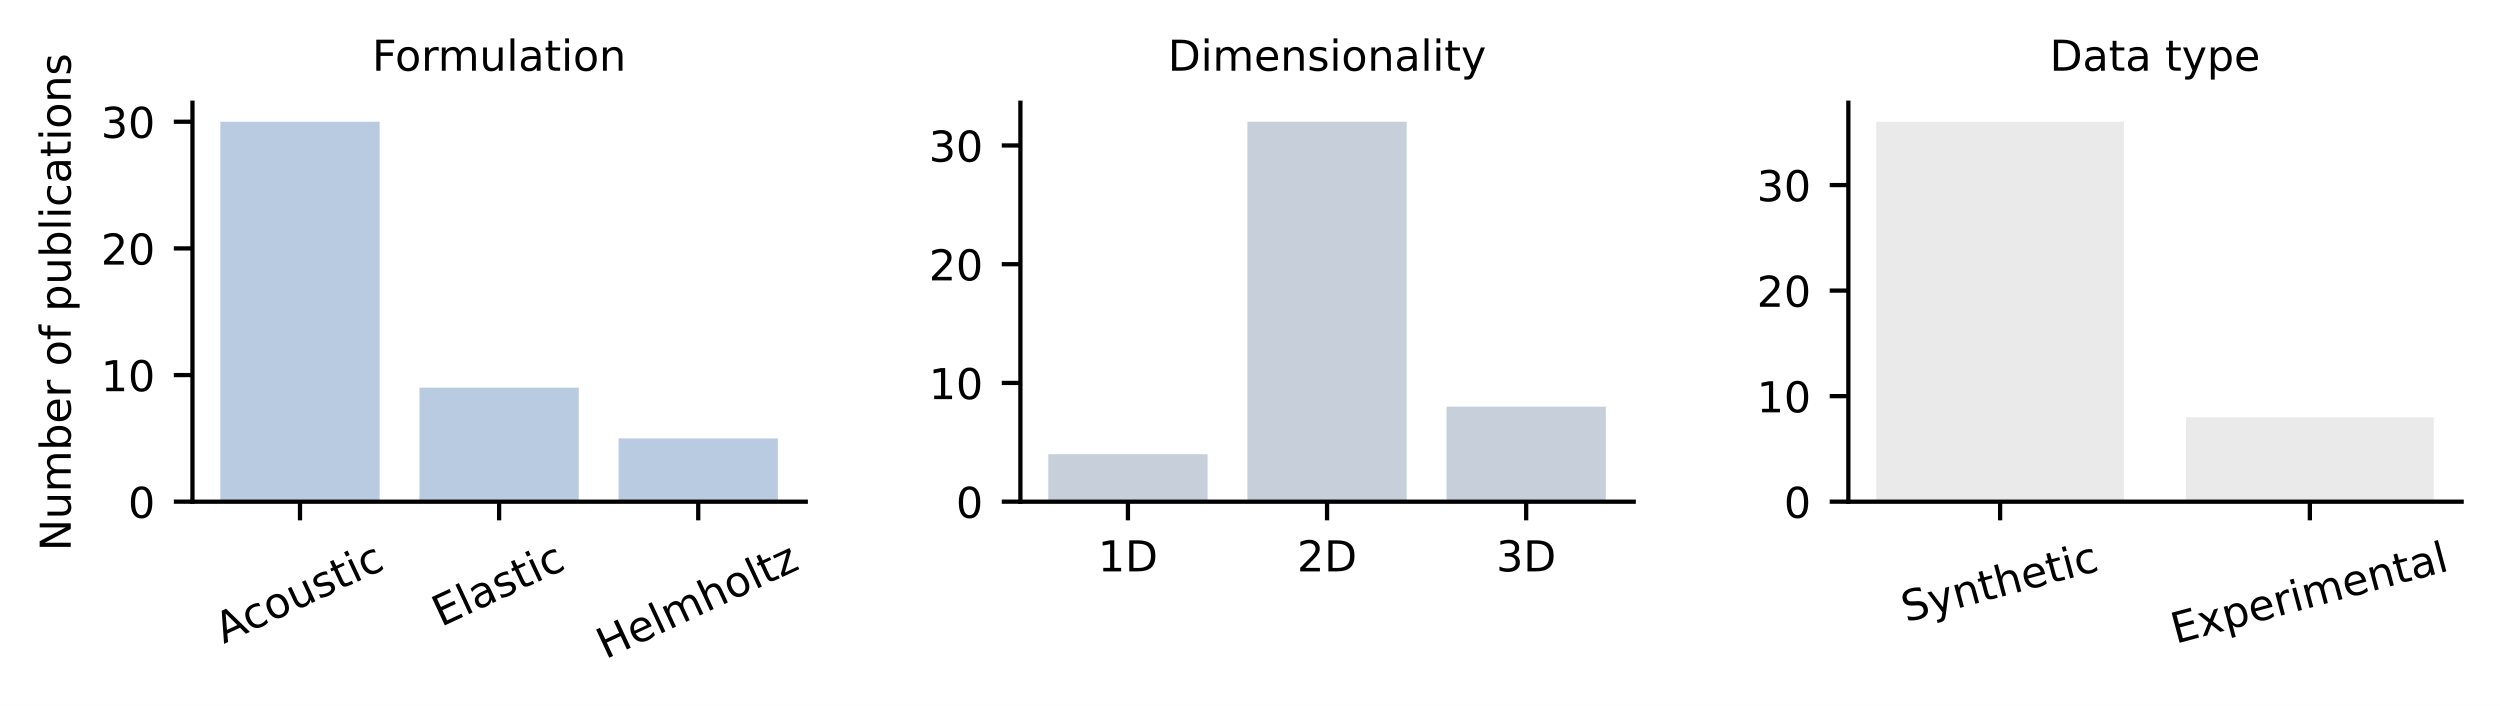
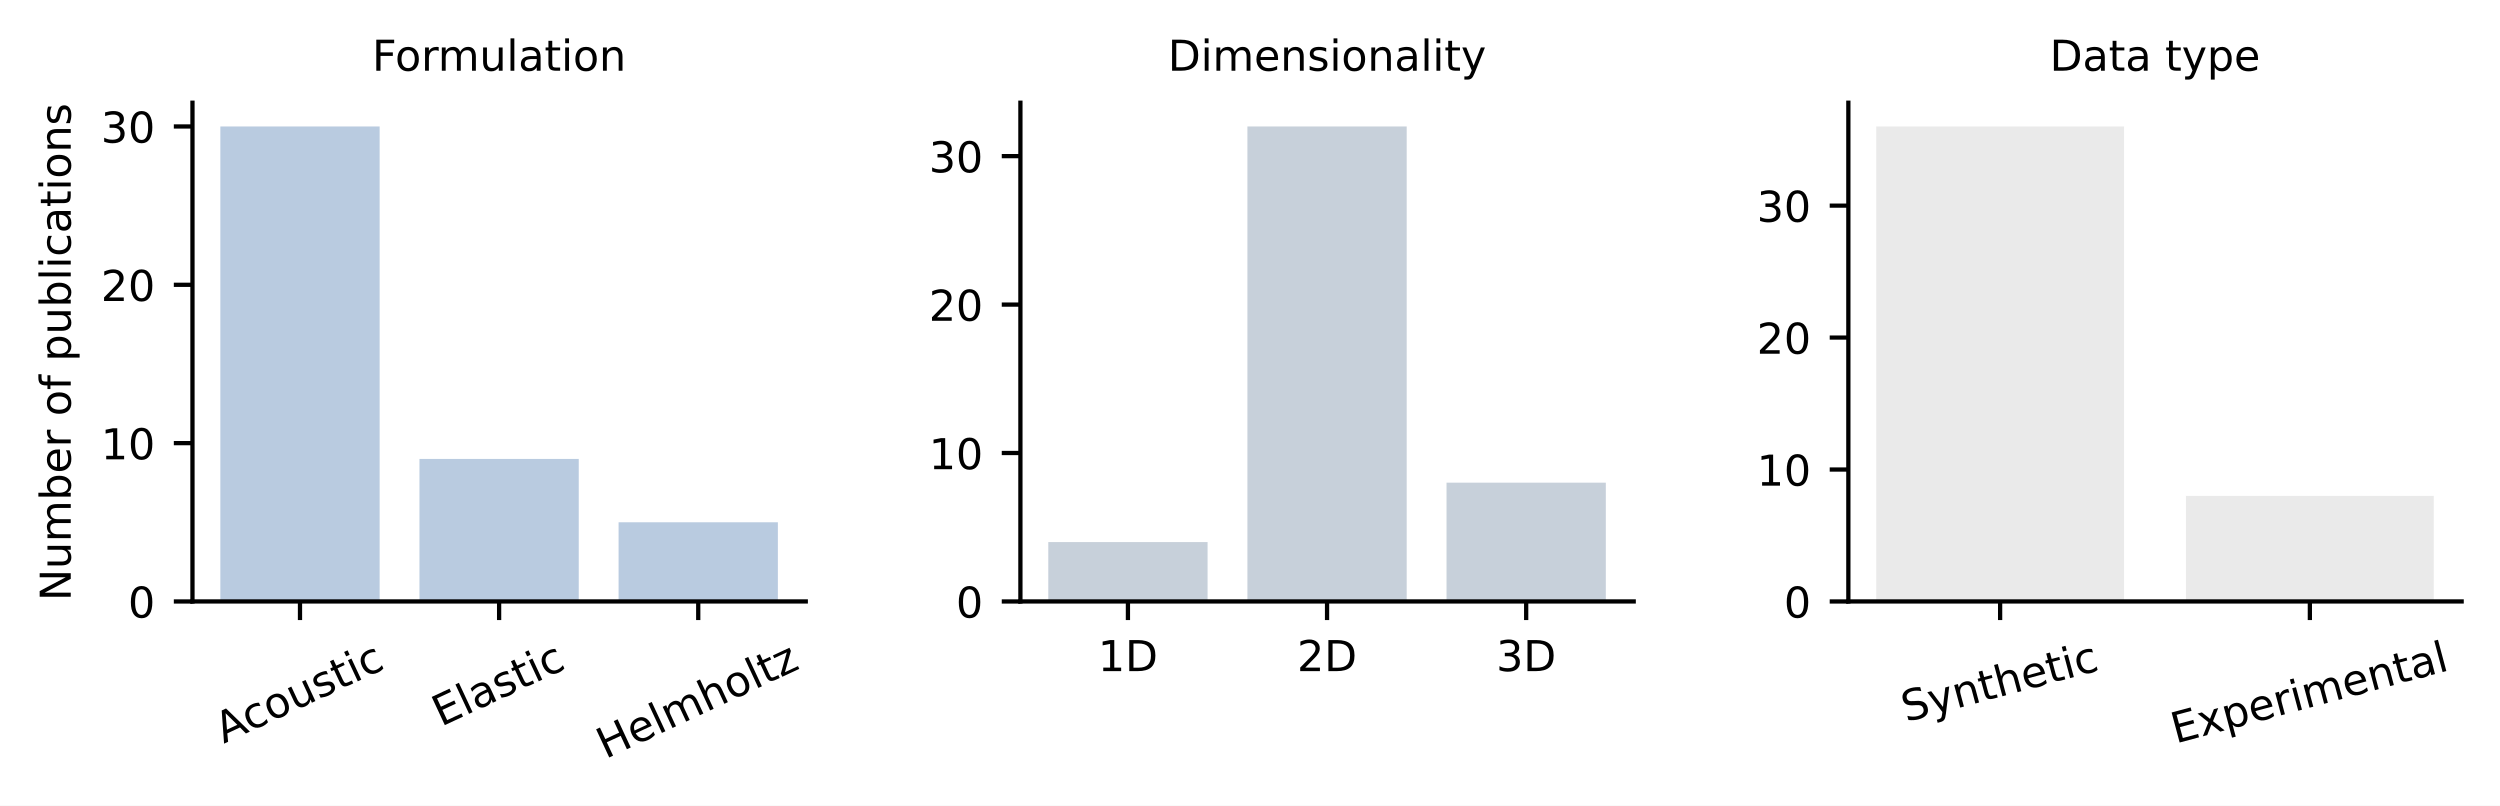
- <svg xmlns="http://www.w3.org/2000/svg" xmlns:xlink="http://www.w3.org/1999/xlink" width="469.202pt" height="132.482pt" viewBox="0 0 469.202 132.482" version="1.1">
+ <svg xmlns="http://www.w3.org/2000/svg" xmlns:xlink="http://www.w3.org/1999/xlink" width="469.202pt" height="151.202pt" viewBox="0 0 469.202 151.202" version="1.1">
  <defs>
    <style type="text/css">*{stroke-linejoin: round; stroke-linecap: butt}</style>
  </defs>
  <g id="figure_1">
    <g id="patch_1">
-       <path d="M 0 132.482  L 469.202 132.482  L 469.202 0  L 0 0  z " style="fill: #ffffff" />
+       <path d="M 0 151.202  L 469.202 151.202  L 469.202 0  L 0 0  z " style="fill: #ffffff" />
    </g>
    <g id="axes_1">
      <g id="patch_2">
-         <path d="M 36.123 94.159  L 151.225 94.159  L 151.225 19.279  L 36.123 19.279  z " style="fill: #ffffff" />
+         <path d="M 36.123 112.879  L 151.225 112.879  L 151.225 19.279  L 36.123 19.279  z " style="fill: #ffffff" />
      </g>
      <g id="patch_3">
-         <path d="M 41.354 94.159  L 71.251 94.159  L 71.251 22.844  L 41.354 22.844  z " clip-path="url(#p890306f10f)" style="fill: #b9cbe0" />
+         <path d="M 41.354 112.879  L 71.251 112.879  L 71.251 23.736  L 41.354 23.736  z " clip-path="url(#pb7378607f6)" style="fill: #b9cbe0" />
      </g>
      <g id="patch_4">
-         <path d="M 78.725 94.159  L 108.622 94.159  L 108.622 72.764  L 78.725 72.764  z " clip-path="url(#p890306f10f)" style="fill: #b9cbe0" />
+         <path d="M 78.725 112.879  L 108.622 112.879  L 108.622 86.136  L 78.725 86.136  z " clip-path="url(#pb7378607f6)" style="fill: #b9cbe0" />
      </g>
      <g id="patch_5">
-         <path d="M 116.096 94.159  L 145.993 94.159  L 145.993 82.273  L 116.096 82.273  z " clip-path="url(#p890306f10f)" style="fill: #b9cbe0" />
+         <path d="M 116.096 112.879  L 145.993 112.879  L 145.993 98.022  L 116.096 98.022  z " clip-path="url(#pb7378607f6)" style="fill: #b9cbe0" />
      </g>
      <g id="matplotlib.axis_1">
        <g id="xtick_1">
          <g id="line2d_1">
            <defs>
-               <path id="m2c7da9769e" d="M 0 0  L 0 3.5  " style="stroke: #000000; stroke-width: 0.8" />
+               <path id="m9fd5620f9b" d="M 0 0  L 0 3.5  " style="stroke: #000000; stroke-width: 0.8" />
            </defs>
            <g>
-               <use xlink:href="#m2c7da9769e" x="56.303" y="94.159" style="stroke: #000000; stroke-width: 0.8" />
+               <use xlink:href="#m9fd5620f9b" x="56.303" y="112.879" style="stroke: #000000; stroke-width: 0.8" />
            </g>
          </g>
          <g id="text_1">
-             <g transform="translate(42.00017 120.8769) rotate(-25) scale(0.08 -0.08)">
+             <g transform="translate(42.00017 139.5969) rotate(-25) scale(0.08 -0.08)">
              <defs>
                <path id="DejaVuSans-41" d="M 2188 4044  L 1331 1722  L 3047 1722  L 2188 4044  z M 1831 4666  L 2547 4666  L 4325 0  L 3669 0  L 3244 1197  L 1141 1197  L 716 0  L 50 0  L 1831 4666  z " transform="scale(0.015625)" />
                <path id="DejaVuSans-63" d="M 3122 3366  L 3122 2828  Q 2878 2963 2633 3030  Q 2388 3097 2138 3097  Q 1578 3097 1268 2742  Q 959 2388 959 1747  Q 959 1106 1268 751  Q 1578 397 2138 397  Q 2388 397 2633 464  Q 2878 531 3122 666  L 3122 134  Q 2881 22 2623 -34  Q 2366 -91 2075 -91  Q 1284 -91 818 406  Q 353 903 353 1747  Q 353 2603 823 3093  Q 1294 3584 2113 3584  Q 2378 3584 2631 3529  Q 2884 3475 3122 3366  z " transform="scale(0.015625)" />
                <path id="DejaVuSans-6f" d="M 1959 3097  Q 1497 3097 1228 2736  Q 959 2375 959 1747  Q 959 1119 1226 758  Q 1494 397 1959 397  Q 2419 397 2687 759  Q 2956 1122 2956 1747  Q 2956 2369 2687 2733  Q 2419 3097 1959 3097  z M 1959 3584  Q 2709 3584 3137 3096  Q 3566 2609 3566 1747  Q 3566 888 3137 398  Q 2709 -91 1959 -91  Q 1206 -91 779 398  Q 353 888 353 1747  Q 353 2609 779 3096  Q 1206 3584 1959 3584  z " transform="scale(0.015625)" />
                <path id="DejaVuSans-75" d="M 544 1381  L 544 3500  L 1119 3500  L 1119 1403  Q 1119 906 1312 657  Q 1506 409 1894 409  Q 2359 409 2629 706  Q 2900 1003 2900 1516  L 2900 3500  L 3475 3500  L 3475 0  L 2900 0  L 2900 538  Q 2691 219 2414 64  Q 2138 -91 1772 -91  Q 1169 -91 856 284  Q 544 659 544 1381  z M 1991 3584  L 1991 3584  z " transform="scale(0.015625)" />
                <path id="DejaVuSans-73" d="M 2834 3397  L 2834 2853  Q 2591 2978 2328 3040  Q 2066 3103 1784 3103  Q 1356 3103 1142 2972  Q 928 2841 928 2578  Q 928 2378 1081 2264  Q 1234 2150 1697 2047  L 1894 2003  Q 2506 1872 2764 1633  Q 3022 1394 3022 966  Q 3022 478 2636 193  Q 2250 -91 1575 -91  Q 1294 -91 989 -36  Q 684 19 347 128  L 347 722  Q 666 556 975 473  Q 1284 391 1588 391  Q 1994 391 2212 530  Q 2431 669 2431 922  Q 2431 1156 2273 1281  Q 2116 1406 1581 1522  L 1381 1569  Q 847 1681 609 1914  Q 372 2147 372 2553  Q 372 3047 722 3315  Q 1072 3584 1716 3584  Q 2034 3584 2315 3537  Q 2597 3491 2834 3397  z " transform="scale(0.015625)" />
                <path id="DejaVuSans-74" d="M 1172 4494  L 1172 3500  L 2356 3500  L 2356 3053  L 1172 3053  L 1172 1153  Q 1172 725 1289 603  Q 1406 481 1766 481  L 2356 481  L 2356 0  L 1766 0  Q 1100 0 847 248  Q 594 497 594 1153  L 594 3053  L 172 3053  L 172 3500  L 594 3500  L 594 4494  L 1172 4494  z " transform="scale(0.015625)" />
                <path id="DejaVuSans-69" d="M 603 3500  L 1178 3500  L 1178 0  L 603 0  L 603 3500  z M 603 4863  L 1178 4863  L 1178 4134  L 603 4134  L 603 4863  z " transform="scale(0.015625)" />
              </defs>
              <use xlink:href="#DejaVuSans-41" />
              <use xlink:href="#DejaVuSans-63" x="66.658" />
              <use xlink:href="#DejaVuSans-6f" x="121.639" />
              <use xlink:href="#DejaVuSans-75" x="182.82" />
              <use xlink:href="#DejaVuSans-73" x="246.199" />
              <use xlink:href="#DejaVuSans-74" x="298.299" />
              <use xlink:href="#DejaVuSans-69" x="337.508" />
              <use xlink:href="#DejaVuSans-63" x="365.291" />
            </g>
          </g>
        </g>
        <g id="xtick_2">
          <g id="line2d_2">
            <g>
-               <use xlink:href="#m2c7da9769e" x="93.674" y="94.159" style="stroke: #000000; stroke-width: 0.8" />
+               <use xlink:href="#m9fd5620f9b" x="93.674" y="112.879" style="stroke: #000000; stroke-width: 0.8" />
            </g>
          </g>
          <g id="text_2">
-             <g transform="translate(82.7772 117.7004) rotate(-25) scale(0.08 -0.08)">
+             <g transform="translate(82.7772 136.4204) rotate(-25) scale(0.08 -0.08)">
              <defs>
                <path id="DejaVuSans-45" d="M 628 4666  L 3578 4666  L 3578 4134  L 1259 4134  L 1259 2753  L 3481 2753  L 3481 2222  L 1259 2222  L 1259 531  L 3634 531  L 3634 0  L 628 0  L 628 4666  z " transform="scale(0.015625)" />
                <path id="DejaVuSans-6c" d="M 603 4863  L 1178 4863  L 1178 0  L 603 0  L 603 4863  z " transform="scale(0.015625)" />
                <path id="DejaVuSans-61" d="M 2194 1759  Q 1497 1759 1228 1600  Q 959 1441 959 1056  Q 959 750 1161 570  Q 1363 391 1709 391  Q 2188 391 2477 730  Q 2766 1069 2766 1631  L 2766 1759  L 2194 1759  z M 3341 1997  L 3341 0  L 2766 0  L 2766 531  Q 2569 213 2275 61  Q 1981 -91 1556 -91  Q 1019 -91 701 211  Q 384 513 384 1019  Q 384 1609 779 1909  Q 1175 2209 1959 2209  L 2766 2209  L 2766 2266  Q 2766 2663 2505 2880  Q 2244 3097 1772 3097  Q 1472 3097 1187 3025  Q 903 2953 641 2809  L 641 3341  Q 956 3463 1253 3523  Q 1550 3584 1831 3584  Q 2591 3584 2966 3190  Q 3341 2797 3341 1997  z " transform="scale(0.015625)" />
              </defs>
              <use xlink:href="#DejaVuSans-45" />
              <use xlink:href="#DejaVuSans-6c" x="63.184" />
              <use xlink:href="#DejaVuSans-61" x="90.967" />
              <use xlink:href="#DejaVuSans-73" x="152.246" />
              <use xlink:href="#DejaVuSans-74" x="204.346" />
              <use xlink:href="#DejaVuSans-69" x="243.555" />
              <use xlink:href="#DejaVuSans-63" x="271.338" />
            </g>
          </g>
        </g>
        <g id="xtick_3">
          <g id="line2d_3">
            <g>
-               <use xlink:href="#m2c7da9769e" x="131.045" y="94.159" style="stroke: #000000; stroke-width: 0.8" />
+               <use xlink:href="#m9fd5620f9b" x="131.045" y="112.879" style="stroke: #000000; stroke-width: 0.8" />
            </g>
          </g>
          <g id="text_3">
-             <g transform="translate(113.6358 123.774) rotate(-25) scale(0.08 -0.08)">
+             <g transform="translate(113.6358 142.494) rotate(-25) scale(0.08 -0.08)">
              <defs>
                <path id="DejaVuSans-48" d="M 628 4666  L 1259 4666  L 1259 2753  L 3553 2753  L 3553 4666  L 4184 4666  L 4184 0  L 3553 0  L 3553 2222  L 1259 2222  L 1259 0  L 628 0  L 628 4666  z " transform="scale(0.015625)" />
                <path id="DejaVuSans-65" d="M 3597 1894  L 3597 1613  L 953 1613  Q 991 1019 1311 708  Q 1631 397 2203 397  Q 2534 397 2845 478  Q 3156 559 3463 722  L 3463 178  Q 3153 47 2828 -22  Q 2503 -91 2169 -91  Q 1331 -91 842 396  Q 353 884 353 1716  Q 353 2575 817 3079  Q 1281 3584 2069 3584  Q 2775 3584 3186 3129  Q 3597 2675 3597 1894  z M 3022 2063  Q 3016 2534 2758 2815  Q 2500 3097 2075 3097  Q 1594 3097 1305 2825  Q 1016 2553 972 2059  L 3022 2063  z " transform="scale(0.015625)" />
                <path id="DejaVuSans-6d" d="M 3328 2828  Q 3544 3216 3844 3400  Q 4144 3584 4550 3584  Q 5097 3584 5394 3201  Q 5691 2819 5691 2113  L 5691 0  L 5113 0  L 5113 2094  Q 5113 2597 4934 2840  Q 4756 3084 4391 3084  Q 3944 3084 3684 2787  Q 3425 2491 3425 1978  L 3425 0  L 2847 0  L 2847 2094  Q 2847 2600 2669 2842  Q 2491 3084 2119 3084  Q 1678 3084 1418 2786  Q 1159 2488 1159 1978  L 1159 0  L 581 0  L 581 3500  L 1159 3500  L 1159 2956  Q 1356 3278 1631 3431  Q 1906 3584 2284 3584  Q 2666 3584 2933 3390  Q 3200 3197 3328 2828  z " transform="scale(0.015625)" />
                <path id="DejaVuSans-68" d="M 3513 2113  L 3513 0  L 2938 0  L 2938 2094  Q 2938 2591 2744 2837  Q 2550 3084 2163 3084  Q 1697 3084 1428 2787  Q 1159 2491 1159 1978  L 1159 0  L 581 0  L 581 4863  L 1159 4863  L 1159 2956  Q 1366 3272 1645 3428  Q 1925 3584 2291 3584  Q 2894 3584 3203 3211  Q 3513 2838 3513 2113  z " transform="scale(0.015625)" />
                <path id="DejaVuSans-7a" d="M 353 3500  L 3084 3500  L 3084 2975  L 922 459  L 3084 459  L 3084 0  L 275 0  L 275 525  L 2438 3041  L 353 3041  L 353 3500  z " transform="scale(0.015625)" />
              </defs>
              <use xlink:href="#DejaVuSans-48" />
              <use xlink:href="#DejaVuSans-65" x="75.195" />
              <use xlink:href="#DejaVuSans-6c" x="136.719" />
              <use xlink:href="#DejaVuSans-6d" x="164.502" />
              <use xlink:href="#DejaVuSans-68" x="261.914" />
              <use xlink:href="#DejaVuSans-6f" x="325.293" />
              <use xlink:href="#DejaVuSans-6c" x="386.475" />
              <use xlink:href="#DejaVuSans-74" x="414.258" />
              <use xlink:href="#DejaVuSans-7a" x="453.467" />
            </g>
          </g>
        </g>
      </g>
      <g id="matplotlib.axis_2">
        <g id="ytick_1">
          <g id="line2d_4">
            <defs>
-               <path id="m9e82c17646" d="M 0 0  L -3.5 0  " style="stroke: #000000; stroke-width: 0.8" />
+               <path id="md058849a60" d="M 0 0  L -3.5 0  " style="stroke: #000000; stroke-width: 0.8" />
            </defs>
            <g>
-               <use xlink:href="#m9e82c17646" x="36.123" y="94.159" style="stroke: #000000; stroke-width: 0.8" />
+               <use xlink:href="#md058849a60" x="36.123" y="112.879" style="stroke: #000000; stroke-width: 0.8" />
            </g>
          </g>
          <g id="text_4">
-             <g transform="translate(24.0325 97.19813) scale(0.08 -0.08)">
+             <g transform="translate(24.0325 115.9181) scale(0.08 -0.08)">
              <defs>
                <path id="DejaVuSans-30" d="M 2034 4250  Q 1547 4250 1301 3770  Q 1056 3291 1056 2328  Q 1056 1369 1301 889  Q 1547 409 2034 409  Q 2525 409 2770 889  Q 3016 1369 3016 2328  Q 3016 3291 2770 3770  Q 2525 4250 2034 4250  z M 2034 4750  Q 2819 4750 3233 4129  Q 3647 3509 3647 2328  Q 3647 1150 3233 529  Q 2819 -91 2034 -91  Q 1250 -91 836 529  Q 422 1150 422 2328  Q 422 3509 836 4129  Q 1250 4750 2034 4750  z " transform="scale(0.015625)" />
              </defs>
              <use xlink:href="#DejaVuSans-30" />
            </g>
          </g>
        </g>
        <g id="ytick_2">
          <g id="line2d_5">
            <g>
-               <use xlink:href="#m9e82c17646" x="36.123" y="70.387" style="stroke: #000000; stroke-width: 0.8" />
+               <use xlink:href="#md058849a60" x="36.123" y="83.164" style="stroke: #000000; stroke-width: 0.8" />
            </g>
          </g>
          <g id="text_5">
-             <g transform="translate(18.9425 73.4267) scale(0.08 -0.08)">
+             <g transform="translate(18.9425 86.20384) scale(0.08 -0.08)">
              <defs>
                <path id="DejaVuSans-31" d="M 794 531  L 1825 531  L 1825 4091  L 703 3866  L 703 4441  L 1819 4666  L 2450 4666  L 2450 531  L 3481 531  L 3481 0  L 794 0  L 794 531  z " transform="scale(0.015625)" />
              </defs>
              <use xlink:href="#DejaVuSans-31" />
              <use xlink:href="#DejaVuSans-30" x="63.623" />
            </g>
          </g>
        </g>
        <g id="ytick_3">
          <g id="line2d_6">
            <g>
-               <use xlink:href="#m9e82c17646" x="36.123" y="46.616" style="stroke: #000000; stroke-width: 0.8" />
+               <use xlink:href="#md058849a60" x="36.123" y="53.45" style="stroke: #000000; stroke-width: 0.8" />
            </g>
          </g>
          <g id="text_6">
-             <g transform="translate(18.9425 49.65527) scale(0.08 -0.08)">
+             <g transform="translate(18.9425 56.48955) scale(0.08 -0.08)">
              <defs>
                <path id="DejaVuSans-32" d="M 1228 531  L 3431 531  L 3431 0  L 469 0  L 469 531  Q 828 903 1448 1529  Q 2069 2156 2228 2338  Q 2531 2678 2651 2914  Q 2772 3150 2772 3378  Q 2772 3750 2511 3984  Q 2250 4219 1831 4219  Q 1534 4219 1204 4116  Q 875 4013 500 3803  L 500 4441  Q 881 4594 1212 4672  Q 1544 4750 1819 4750  Q 2544 4750 2975 4387  Q 3406 4025 3406 3419  Q 3406 3131 3298 2873  Q 3191 2616 2906 2266  Q 2828 2175 2409 1742  Q 1991 1309 1228 531  z " transform="scale(0.015625)" />
              </defs>
              <use xlink:href="#DejaVuSans-32" />
              <use xlink:href="#DejaVuSans-30" x="63.623" />
            </g>
          </g>
        </g>
        <g id="ytick_4">
          <g id="line2d_7">
            <g>
-               <use xlink:href="#m9e82c17646" x="36.123" y="22.844" style="stroke: #000000; stroke-width: 0.8" />
+               <use xlink:href="#md058849a60" x="36.123" y="23.736" style="stroke: #000000; stroke-width: 0.8" />
            </g>
          </g>
          <g id="text_7">
-             <g transform="translate(18.9425 25.88384) scale(0.08 -0.08)">
+             <g transform="translate(18.9425 26.77527) scale(0.08 -0.08)">
              <defs>
                <path id="DejaVuSans-33" d="M 2597 2516  Q 3050 2419 3304 2112  Q 3559 1806 3559 1356  Q 3559 666 3084 287  Q 2609 -91 1734 -91  Q 1441 -91 1130 -33  Q 819 25 488 141  L 488 750  Q 750 597 1062 519  Q 1375 441 1716 441  Q 2309 441 2620 675  Q 2931 909 2931 1356  Q 2931 1769 2642 2001  Q 2353 2234 1838 2234  L 1294 2234  L 1294 2753  L 1863 2753  Q 2328 2753 2575 2939  Q 2822 3125 2822 3475  Q 2822 3834 2567 4026  Q 2313 4219 1838 4219  Q 1578 4219 1281 4162  Q 984 4106 628 3988  L 628 4550  Q 988 4650 1302 4700  Q 1616 4750 1894 4750  Q 2613 4750 3031 4423  Q 3450 4097 3450 3541  Q 3450 3153 3228 2886  Q 3006 2619 2597 2516  z " transform="scale(0.015625)" />
              </defs>
              <use xlink:href="#DejaVuSans-33" />
              <use xlink:href="#DejaVuSans-30" x="63.623" />
            </g>
          </g>
        </g>
        <g id="text_8">
-           <g transform="translate(13.27875 103.4181) rotate(-90) scale(0.08 -0.08)">
+           <g transform="translate(13.27875 112.7781) rotate(-90) scale(0.08 -0.08)">
            <defs>
              <path id="DejaVuSans-4e" d="M 628 4666  L 1478 4666  L 3547 763  L 3547 4666  L 4159 4666  L 4159 0  L 3309 0  L 1241 3903  L 1241 0  L 628 0  L 628 4666  z " transform="scale(0.015625)" />
              <path id="DejaVuSans-62" d="M 3116 1747  Q 3116 2381 2855 2742  Q 2594 3103 2138 3103  Q 1681 3103 1420 2742  Q 1159 2381 1159 1747  Q 1159 1113 1420 752  Q 1681 391 2138 391  Q 2594 391 2855 752  Q 3116 1113 3116 1747  z M 1159 2969  Q 1341 3281 1617 3432  Q 1894 3584 2278 3584  Q 2916 3584 3314 3078  Q 3713 2572 3713 1747  Q 3713 922 3314 415  Q 2916 -91 2278 -91  Q 1894 -91 1617 61  Q 1341 213 1159 525  L 1159 0  L 581 0  L 581 4863  L 1159 4863  L 1159 2969  z " transform="scale(0.015625)" />
              <path id="DejaVuSans-72" d="M 2631 2963  Q 2534 3019 2420 3045  Q 2306 3072 2169 3072  Q 1681 3072 1420 2755  Q 1159 2438 1159 1844  L 1159 0  L 581 0  L 581 3500  L 1159 3500  L 1159 2956  Q 1341 3275 1631 3429  Q 1922 3584 2338 3584  Q 2397 3584 2469 3576  Q 2541 3569 2628 3553  L 2631 2963  z " transform="scale(0.015625)" />
              <path id="DejaVuSans-20" transform="scale(0.015625)" />
              <path id="DejaVuSans-66" d="M 2375 4863  L 2375 4384  L 1825 4384  Q 1516 4384 1395 4259  Q 1275 4134 1275 3809  L 1275 3500  L 2222 3500  L 2222 3053  L 1275 3053  L 1275 0  L 697 0  L 697 3053  L 147 3053  L 147 3500  L 697 3500  L 697 3744  Q 697 4328 969 4595  Q 1241 4863 1831 4863  L 2375 4863  z " transform="scale(0.015625)" />
              <path id="DejaVuSans-70" d="M 1159 525  L 1159 -1331  L 581 -1331  L 581 3500  L 1159 3500  L 1159 2969  Q 1341 3281 1617 3432  Q 1894 3584 2278 3584  Q 2916 3584 3314 3078  Q 3713 2572 3713 1747  Q 3713 922 3314 415  Q 2916 -91 2278 -91  Q 1894 -91 1617 61  Q 1341 213 1159 525  z M 3116 1747  Q 3116 2381 2855 2742  Q 2594 3103 2138 3103  Q 1681 3103 1420 2742  Q 1159 2381 1159 1747  Q 1159 1113 1420 752  Q 1681 391 2138 391  Q 2594 391 2855 752  Q 3116 1113 3116 1747  z " transform="scale(0.015625)" />
              <path id="DejaVuSans-6e" d="M 3513 2113  L 3513 0  L 2938 0  L 2938 2094  Q 2938 2591 2744 2837  Q 2550 3084 2163 3084  Q 1697 3084 1428 2787  Q 1159 2491 1159 1978  L 1159 0  L 581 0  L 581 3500  L 1159 3500  L 1159 2956  Q 1366 3272 1645 3428  Q 1925 3584 2291 3584  Q 2894 3584 3203 3211  Q 3513 2838 3513 2113  z " transform="scale(0.015625)" />
            </defs>
            <use xlink:href="#DejaVuSans-4e" />
            <use xlink:href="#DejaVuSans-75" x="74.805" />
            <use xlink:href="#DejaVuSans-6d" x="138.184" />
            <use xlink:href="#DejaVuSans-62" x="235.596" />
            <use xlink:href="#DejaVuSans-65" x="299.072" />
            <use xlink:href="#DejaVuSans-72" x="360.596" />
            <use xlink:href="#DejaVuSans-20" x="401.709" />
            <use xlink:href="#DejaVuSans-6f" x="433.496" />
            <use xlink:href="#DejaVuSans-66" x="494.678" />
            <use xlink:href="#DejaVuSans-20" x="529.883" />
            <use xlink:href="#DejaVuSans-70" x="561.67" />
            <use xlink:href="#DejaVuSans-75" x="625.146" />
            <use xlink:href="#DejaVuSans-62" x="688.525" />
            <use xlink:href="#DejaVuSans-6c" x="752.002" />
            <use xlink:href="#DejaVuSans-69" x="779.785" />
            <use xlink:href="#DejaVuSans-63" x="807.568" />
            <use xlink:href="#DejaVuSans-61" x="862.549" />
            <use xlink:href="#DejaVuSans-74" x="923.828" />
            <use xlink:href="#DejaVuSans-69" x="963.037" />
            <use xlink:href="#DejaVuSans-6f" x="990.82" />
            <use xlink:href="#DejaVuSans-6e" x="1052.002" />
            <use xlink:href="#DejaVuSans-73" x="1115.381" />
          </g>
        </g>
      </g>
      <g id="patch_6">
-         <path d="M 36.123 94.159  L 36.123 19.279  " style="fill: none; stroke: #000000; stroke-width: 0.8; stroke-linejoin: miter; stroke-linecap: square" />
+         <path d="M 36.123 112.879  L 36.123 19.279  " style="fill: none; stroke: #000000; stroke-width: 0.8; stroke-linejoin: miter; stroke-linecap: square" />
      </g>
      <g id="patch_7">
-         <path d="M 36.123 94.159  L 151.225 94.159  " style="fill: none; stroke: #000000; stroke-width: 0.8; stroke-linejoin: miter; stroke-linecap: square" />
+         <path d="M 36.123 112.879  L 151.225 112.879  " style="fill: none; stroke: #000000; stroke-width: 0.8; stroke-linejoin: miter; stroke-linecap: square" />
      </g>
      <g id="text_9">
        <g transform="translate(69.84073 13.27875) scale(0.08 -0.08)">
          <defs>
            <path id="DejaVuSans-46" d="M 628 4666  L 3309 4666  L 3309 4134  L 1259 4134  L 1259 2759  L 3109 2759  L 3109 2228  L 1259 2228  L 1259 0  L 628 0  L 628 4666  z " transform="scale(0.015625)" />
          </defs>
          <use xlink:href="#DejaVuSans-46" />
          <use xlink:href="#DejaVuSans-6f" x="53.895" />
          <use xlink:href="#DejaVuSans-72" x="115.076" />
          <use xlink:href="#DejaVuSans-6d" x="154.439" />
          <use xlink:href="#DejaVuSans-75" x="251.852" />
          <use xlink:href="#DejaVuSans-6c" x="315.23" />
          <use xlink:href="#DejaVuSans-61" x="343.014" />
          <use xlink:href="#DejaVuSans-74" x="404.293" />
          <use xlink:href="#DejaVuSans-69" x="443.502" />
          <use xlink:href="#DejaVuSans-6f" x="471.285" />
          <use xlink:href="#DejaVuSans-6e" x="532.467" />
        </g>
      </g>
    </g>
    <g id="axes_2">
      <g id="patch_8">
-         <path d="M 191.511 94.159  L 306.614 94.159  L 306.614 19.279  L 191.511 19.279  z " style="fill: #ffffff" />
+         <path d="M 191.511 112.879  L 306.614 112.879  L 306.614 19.279  L 191.511 19.279  z " style="fill: #ffffff" />
      </g>
      <g id="patch_9">
-         <path d="M 196.743 94.159  L 226.64 94.159  L 226.64 85.244  L 196.743 85.244  z " clip-path="url(#p4261ffe68c)" style="fill: #c7d0da" />
+         <path d="M 196.743 112.879  L 226.64 112.879  L 226.64 101.736  L 196.743 101.736  z " clip-path="url(#p8c831946f1)" style="fill: #c7d0da" />
      </g>
      <g id="patch_10">
-         <path d="M 234.114 94.159  L 264.011 94.159  L 264.011 22.844  L 234.114 22.844  z " clip-path="url(#p4261ffe68c)" style="fill: #c7d0da" />
+         <path d="M 234.114 112.879  L 264.011 112.879  L 264.011 23.736  L 234.114 23.736  z " clip-path="url(#p8c831946f1)" style="fill: #c7d0da" />
      </g>
      <g id="patch_11">
-         <path d="M 271.485 94.159  L 301.382 94.159  L 301.382 76.33  L 271.485 76.33  z " clip-path="url(#p4261ffe68c)" style="fill: #c7d0da" />
+         <path d="M 271.485 112.879  L 301.382 112.879  L 301.382 90.593  L 271.485 90.593  z " clip-path="url(#p8c831946f1)" style="fill: #c7d0da" />
      </g>
      <g id="matplotlib.axis_3">
        <g id="xtick_4">
          <g id="line2d_8">
            <g>
-               <use xlink:href="#m2c7da9769e" x="211.691" y="94.159" style="stroke: #000000; stroke-width: 0.8" />
+               <use xlink:href="#m9fd5620f9b" x="211.691" y="112.879" style="stroke: #000000; stroke-width: 0.8" />
            </g>
          </g>
          <g id="text_10">
-             <g transform="translate(206.0665 107.2375) scale(0.08 -0.08)">
+             <g transform="translate(206.0665 125.9575) scale(0.08 -0.08)">
              <defs>
                <path id="DejaVuSans-44" d="M 1259 4147  L 1259 519  L 2022 519  Q 2988 519 3436 956  Q 3884 1394 3884 2338  Q 3884 3275 3436 3711  Q 2988 4147 2022 4147  L 1259 4147  z M 628 4666  L 1925 4666  Q 3281 4666 3915 4102  Q 4550 3538 4550 2338  Q 4550 1131 3912 565  Q 3275 0 1925 0  L 628 0  L 628 4666  z " transform="scale(0.015625)" />
              </defs>
              <use xlink:href="#DejaVuSans-31" />
              <use xlink:href="#DejaVuSans-44" x="63.623" />
            </g>
          </g>
        </g>
        <g id="xtick_5">
          <g id="line2d_9">
            <g>
-               <use xlink:href="#m2c7da9769e" x="249.062" y="94.159" style="stroke: #000000; stroke-width: 0.8" />
+               <use xlink:href="#m9fd5620f9b" x="249.062" y="112.879" style="stroke: #000000; stroke-width: 0.8" />
            </g>
          </g>
          <g id="text_11">
-             <g transform="translate(243.4375 107.2375) scale(0.08 -0.08)">
+             <g transform="translate(243.4375 125.9575) scale(0.08 -0.08)">
              <use xlink:href="#DejaVuSans-32" />
              <use xlink:href="#DejaVuSans-44" x="63.623" />
            </g>
          </g>
        </g>
        <g id="xtick_6">
          <g id="line2d_10">
            <g>
-               <use xlink:href="#m2c7da9769e" x="286.434" y="94.159" style="stroke: #000000; stroke-width: 0.8" />
+               <use xlink:href="#m9fd5620f9b" x="286.434" y="112.879" style="stroke: #000000; stroke-width: 0.8" />
            </g>
          </g>
          <g id="text_12">
-             <g transform="translate(280.8085 107.2375) scale(0.08 -0.08)">
+             <g transform="translate(280.8085 125.9575) scale(0.08 -0.08)">
              <use xlink:href="#DejaVuSans-33" />
              <use xlink:href="#DejaVuSans-44" x="63.623" />
            </g>
          </g>
        </g>
      </g>
      <g id="matplotlib.axis_4">
        <g id="ytick_5">
          <g id="line2d_11">
            <g>
-               <use xlink:href="#m9e82c17646" x="191.511" y="94.159" style="stroke: #000000; stroke-width: 0.8" />
+               <use xlink:href="#md058849a60" x="191.511" y="112.879" style="stroke: #000000; stroke-width: 0.8" />
            </g>
          </g>
          <g id="text_13">
-             <g transform="translate(179.4211 97.19813) scale(0.08 -0.08)">
+             <g transform="translate(179.4211 115.9181) scale(0.08 -0.08)">
              <use xlink:href="#DejaVuSans-30" />
            </g>
          </g>
        </g>
        <g id="ytick_6">
          <g id="line2d_12">
            <g>
-               <use xlink:href="#m9e82c17646" x="191.511" y="71.873" style="stroke: #000000; stroke-width: 0.8" />
+               <use xlink:href="#md058849a60" x="191.511" y="85.022" style="stroke: #000000; stroke-width: 0.8" />
            </g>
          </g>
          <g id="text_14">
-             <g transform="translate(174.3311 74.91241) scale(0.08 -0.08)">
+             <g transform="translate(174.3311 88.06098) scale(0.08 -0.08)">
              <use xlink:href="#DejaVuSans-31" />
              <use xlink:href="#DejaVuSans-30" x="63.623" />
            </g>
          </g>
        </g>
        <g id="ytick_7">
          <g id="line2d_13">
            <g>
-               <use xlink:href="#m9e82c17646" x="191.511" y="49.587" style="stroke: #000000; stroke-width: 0.8" />
+               <use xlink:href="#md058849a60" x="191.511" y="57.164" style="stroke: #000000; stroke-width: 0.8" />
            </g>
          </g>
          <g id="text_15">
-             <g transform="translate(174.3311 52.6267) scale(0.08 -0.08)">
+             <g transform="translate(174.3311 60.20384) scale(0.08 -0.08)">
              <use xlink:href="#DejaVuSans-32" />
              <use xlink:href="#DejaVuSans-30" x="63.623" />
            </g>
          </g>
        </g>
        <g id="ytick_8">
          <g id="line2d_14">
            <g>
-               <use xlink:href="#m9e82c17646" x="191.511" y="27.302" style="stroke: #000000; stroke-width: 0.8" />
+               <use xlink:href="#md058849a60" x="191.511" y="29.307" style="stroke: #000000; stroke-width: 0.8" />
            </g>
          </g>
          <g id="text_16">
-             <g transform="translate(174.3311 30.34098) scale(0.08 -0.08)">
+             <g transform="translate(174.3311 32.3467) scale(0.08 -0.08)">
              <use xlink:href="#DejaVuSans-33" />
              <use xlink:href="#DejaVuSans-30" x="63.623" />
            </g>
          </g>
        </g>
      </g>
      <g id="patch_12">
-         <path d="M 191.511 94.159  L 191.511 19.279  " style="fill: none; stroke: #000000; stroke-width: 0.8; stroke-linejoin: miter; stroke-linecap: square" />
+         <path d="M 191.511 112.879  L 191.511 19.279  " style="fill: none; stroke: #000000; stroke-width: 0.8; stroke-linejoin: miter; stroke-linecap: square" />
      </g>
      <g id="patch_13">
-         <path d="M 191.511 94.159  L 306.614 94.159  " style="fill: none; stroke: #000000; stroke-width: 0.8; stroke-linejoin: miter; stroke-linecap: square" />
+         <path d="M 191.511 112.879  L 306.614 112.879  " style="fill: none; stroke: #000000; stroke-width: 0.8; stroke-linejoin: miter; stroke-linecap: square" />
      </g>
      <g id="text_17">
        <g transform="translate(219.1919 13.27875) scale(0.08 -0.08)">
          <defs>
            <path id="DejaVuSans-79" d="M 2059 -325  Q 1816 -950 1584 -1140  Q 1353 -1331 966 -1331  L 506 -1331  L 506 -850  L 844 -850  Q 1081 -850 1212 -737  Q 1344 -625 1503 -206  L 1606 56  L 191 3500  L 800 3500  L 1894 763  L 2988 3500  L 3597 3500  L 2059 -325  z " transform="scale(0.015625)" />
          </defs>
          <use xlink:href="#DejaVuSans-44" />
          <use xlink:href="#DejaVuSans-69" x="77.002" />
          <use xlink:href="#DejaVuSans-6d" x="104.785" />
          <use xlink:href="#DejaVuSans-65" x="202.197" />
          <use xlink:href="#DejaVuSans-6e" x="263.721" />
          <use xlink:href="#DejaVuSans-73" x="327.1" />
          <use xlink:href="#DejaVuSans-69" x="379.199" />
          <use xlink:href="#DejaVuSans-6f" x="406.982" />
          <use xlink:href="#DejaVuSans-6e" x="468.164" />
          <use xlink:href="#DejaVuSans-61" x="531.543" />
          <use xlink:href="#DejaVuSans-6c" x="592.822" />
          <use xlink:href="#DejaVuSans-69" x="620.605" />
          <use xlink:href="#DejaVuSans-74" x="648.389" />
          <use xlink:href="#DejaVuSans-79" x="687.598" />
        </g>
      </g>
    </g>
    <g id="axes_3">
      <g id="patch_14">
-         <path d="M 346.9 94.159  L 462.002 94.159  L 462.002 19.279  L 346.9 19.279  z " style="fill: #ffffff" />
+         <path d="M 346.9 112.879  L 462.002 112.879  L 462.002 19.279  L 346.9 19.279  z " style="fill: #ffffff" />
      </g>
      <g id="patch_15">
-         <path d="M 352.132 94.159  L 398.638 94.159  L 398.638 22.844  L 352.132 22.844  z " clip-path="url(#p6222b5ca08)" style="fill: #d6d6d6; fill-opacity: 0.514" />
+         <path d="M 352.132 112.879  L 398.638 112.879  L 398.638 23.736  L 352.132 23.736  z " clip-path="url(#p9d002267af)" style="fill: #d6d6d6; fill-opacity: 0.514" />
      </g>
      <g id="patch_16">
-         <path d="M 410.264 94.159  L 456.771 94.159  L 456.771 78.311  L 410.264 78.311  z " clip-path="url(#p6222b5ca08)" style="fill: #d6d6d6; fill-opacity: 0.514" />
+         <path d="M 410.264 112.879  L 456.771 112.879  L 456.771 93.069  L 410.264 93.069  z " clip-path="url(#p9d002267af)" style="fill: #d6d6d6; fill-opacity: 0.514" />
      </g>
      <g id="matplotlib.axis_5">
        <g id="xtick_7">
          <g id="line2d_15">
            <g>
-               <use xlink:href="#m2c7da9769e" x="375.385" y="94.159" style="stroke: #000000; stroke-width: 0.8" />
+               <use xlink:href="#m9fd5620f9b" x="375.385" y="112.879" style="stroke: #000000; stroke-width: 0.8" />
            </g>
          </g>
          <g id="text_18">
-             <g transform="translate(357.7146 116.806) rotate(-15) scale(0.08 -0.08)">
+             <g transform="translate(357.7146 135.526) rotate(-15) scale(0.08 -0.08)">
              <defs>
                <path id="DejaVuSans-53" d="M 3425 4513  L 3425 3897  Q 3066 4069 2747 4153  Q 2428 4238 2131 4238  Q 1616 4238 1336 4038  Q 1056 3838 1056 3469  Q 1056 3159 1242 3001  Q 1428 2844 1947 2747  L 2328 2669  Q 3034 2534 3370 2195  Q 3706 1856 3706 1288  Q 3706 609 3251 259  Q 2797 -91 1919 -91  Q 1588 -91 1214 -16  Q 841 59 441 206  L 441 856  Q 825 641 1194 531  Q 1563 422 1919 422  Q 2459 422 2753 634  Q 3047 847 3047 1241  Q 3047 1584 2836 1778  Q 2625 1972 2144 2069  L 1759 2144  Q 1053 2284 737 2584  Q 422 2884 422 3419  Q 422 4038 858 4394  Q 1294 4750 2059 4750  Q 2388 4750 2728 4690  Q 3069 4631 3425 4513  z " transform="scale(0.015625)" />
              </defs>
              <use xlink:href="#DejaVuSans-53" />
              <use xlink:href="#DejaVuSans-79" x="63.477" />
              <use xlink:href="#DejaVuSans-6e" x="122.656" />
              <use xlink:href="#DejaVuSans-74" x="186.035" />
              <use xlink:href="#DejaVuSans-68" x="225.244" />
              <use xlink:href="#DejaVuSans-65" x="288.623" />
              <use xlink:href="#DejaVuSans-74" x="350.146" />
              <use xlink:href="#DejaVuSans-69" x="389.355" />
              <use xlink:href="#DejaVuSans-63" x="417.139" />
            </g>
          </g>
        </g>
        <g id="xtick_8">
          <g id="line2d_16">
            <g>
-               <use xlink:href="#m2c7da9769e" x="433.517" y="94.159" style="stroke: #000000; stroke-width: 0.8" />
+               <use xlink:href="#m9fd5620f9b" x="433.517" y="112.879" style="stroke: #000000; stroke-width: 0.8" />
            </g>
          </g>
          <g id="text_19">
-             <g transform="translate(408.3234 120.838) rotate(-15) scale(0.08 -0.08)">
+             <g transform="translate(408.3234 139.558) rotate(-15) scale(0.08 -0.08)">
              <defs>
                <path id="DejaVuSans-78" d="M 3513 3500  L 2247 1797  L 3578 0  L 2900 0  L 1881 1375  L 863 0  L 184 0  L 1544 1831  L 300 3500  L 978 3500  L 1906 2253  L 2834 3500  L 3513 3500  z " transform="scale(0.015625)" />
              </defs>
              <use xlink:href="#DejaVuSans-45" />
              <use xlink:href="#DejaVuSans-78" x="63.184" />
              <use xlink:href="#DejaVuSans-70" x="122.363" />
              <use xlink:href="#DejaVuSans-65" x="185.84" />
              <use xlink:href="#DejaVuSans-72" x="247.363" />
              <use xlink:href="#DejaVuSans-69" x="288.477" />
              <use xlink:href="#DejaVuSans-6d" x="316.26" />
              <use xlink:href="#DejaVuSans-65" x="413.672" />
              <use xlink:href="#DejaVuSans-6e" x="475.195" />
              <use xlink:href="#DejaVuSans-74" x="538.574" />
              <use xlink:href="#DejaVuSans-61" x="577.783" />
              <use xlink:href="#DejaVuSans-6c" x="639.062" />
            </g>
          </g>
        </g>
      </g>
      <g id="matplotlib.axis_6">
        <g id="ytick_9">
          <g id="line2d_17">
            <g>
-               <use xlink:href="#m9e82c17646" x="346.9" y="94.159" style="stroke: #000000; stroke-width: 0.8" />
+               <use xlink:href="#md058849a60" x="346.9" y="112.879" style="stroke: #000000; stroke-width: 0.8" />
            </g>
          </g>
          <g id="text_20">
-             <g transform="translate(334.8098 97.19813) scale(0.08 -0.08)">
+             <g transform="translate(334.8098 115.9181) scale(0.08 -0.08)">
              <use xlink:href="#DejaVuSans-30" />
            </g>
          </g>
        </g>
        <g id="ytick_10">
          <g id="line2d_18">
            <g>
-               <use xlink:href="#m9e82c17646" x="346.9" y="74.349" style="stroke: #000000; stroke-width: 0.8" />
+               <use xlink:href="#md058849a60" x="346.9" y="88.117" style="stroke: #000000; stroke-width: 0.8" />
            </g>
          </g>
          <g id="text_21">
-             <g transform="translate(329.7198 77.3886) scale(0.08 -0.08)">
+             <g transform="translate(329.7198 91.15622) scale(0.08 -0.08)">
              <use xlink:href="#DejaVuSans-31" />
              <use xlink:href="#DejaVuSans-30" x="63.623" />
            </g>
          </g>
        </g>
        <g id="ytick_11">
          <g id="line2d_19">
            <g>
-               <use xlink:href="#m9e82c17646" x="346.9" y="54.54" style="stroke: #000000; stroke-width: 0.8" />
+               <use xlink:href="#md058849a60" x="346.9" y="63.355" style="stroke: #000000; stroke-width: 0.8" />
            </g>
          </g>
          <g id="text_22">
-             <g transform="translate(329.7198 57.57908) scale(0.08 -0.08)">
+             <g transform="translate(329.7198 66.39432) scale(0.08 -0.08)">
              <use xlink:href="#DejaVuSans-32" />
              <use xlink:href="#DejaVuSans-30" x="63.623" />
            </g>
          </g>
        </g>
        <g id="ytick_12">
          <g id="line2d_20">
            <g>
-               <use xlink:href="#m9e82c17646" x="346.9" y="34.73" style="stroke: #000000; stroke-width: 0.8" />
+               <use xlink:href="#md058849a60" x="346.9" y="38.593" style="stroke: #000000; stroke-width: 0.8" />
            </g>
          </g>
          <g id="text_23">
-             <g transform="translate(329.7198 37.76955) scale(0.08 -0.08)">
+             <g transform="translate(329.7198 41.63241) scale(0.08 -0.08)">
              <use xlink:href="#DejaVuSans-33" />
              <use xlink:href="#DejaVuSans-30" x="63.623" />
            </g>
          </g>
        </g>
      </g>
      <g id="patch_17">
-         <path d="M 346.9 94.159  L 346.9 19.279  " style="fill: none; stroke: #000000; stroke-width: 0.8; stroke-linejoin: miter; stroke-linecap: square" />
+         <path d="M 346.9 112.879  L 346.9 19.279  " style="fill: none; stroke: #000000; stroke-width: 0.8; stroke-linejoin: miter; stroke-linecap: square" />
      </g>
      <g id="patch_18">
-         <path d="M 346.9 94.159  L 462.002 94.159  " style="fill: none; stroke: #000000; stroke-width: 0.8; stroke-linejoin: miter; stroke-linecap: square" />
+         <path d="M 346.9 112.879  L 462.002 112.879  " style="fill: none; stroke: #000000; stroke-width: 0.8; stroke-linejoin: miter; stroke-linecap: square" />
      </g>
      <g id="text_24">
        <g transform="translate(384.693 13.27875) scale(0.08 -0.08)">
          <use xlink:href="#DejaVuSans-44" />
          <use xlink:href="#DejaVuSans-61" x="77.002" />
          <use xlink:href="#DejaVuSans-74" x="138.281" />
          <use xlink:href="#DejaVuSans-61" x="177.49" />
          <use xlink:href="#DejaVuSans-20" x="238.77" />
          <use xlink:href="#DejaVuSans-74" x="270.557" />
          <use xlink:href="#DejaVuSans-79" x="309.766" />
          <use xlink:href="#DejaVuSans-70" x="368.945" />
          <use xlink:href="#DejaVuSans-65" x="432.422" />
        </g>
      </g>
    </g>
  </g>
  <defs>
-     <clipPath id="p890306f10f">
-       <rect x="36.123" y="19.279" width="115.103" height="74.88" />
+     <clipPath id="pb7378607f6">
+       <rect x="36.123" y="19.279" width="115.103" height="93.6" />
    </clipPath>
-     <clipPath id="p4261ffe68c">
-       <rect x="191.511" y="19.279" width="115.103" height="74.88" />
+     <clipPath id="p8c831946f1">
+       <rect x="191.511" y="19.279" width="115.103" height="93.6" />
    </clipPath>
-     <clipPath id="p6222b5ca08">
-       <rect x="346.9" y="19.279" width="115.103" height="74.88" />
+     <clipPath id="p9d002267af">
+       <rect x="346.9" y="19.279" width="115.103" height="93.6" />
    </clipPath>
  </defs>
</svg>
